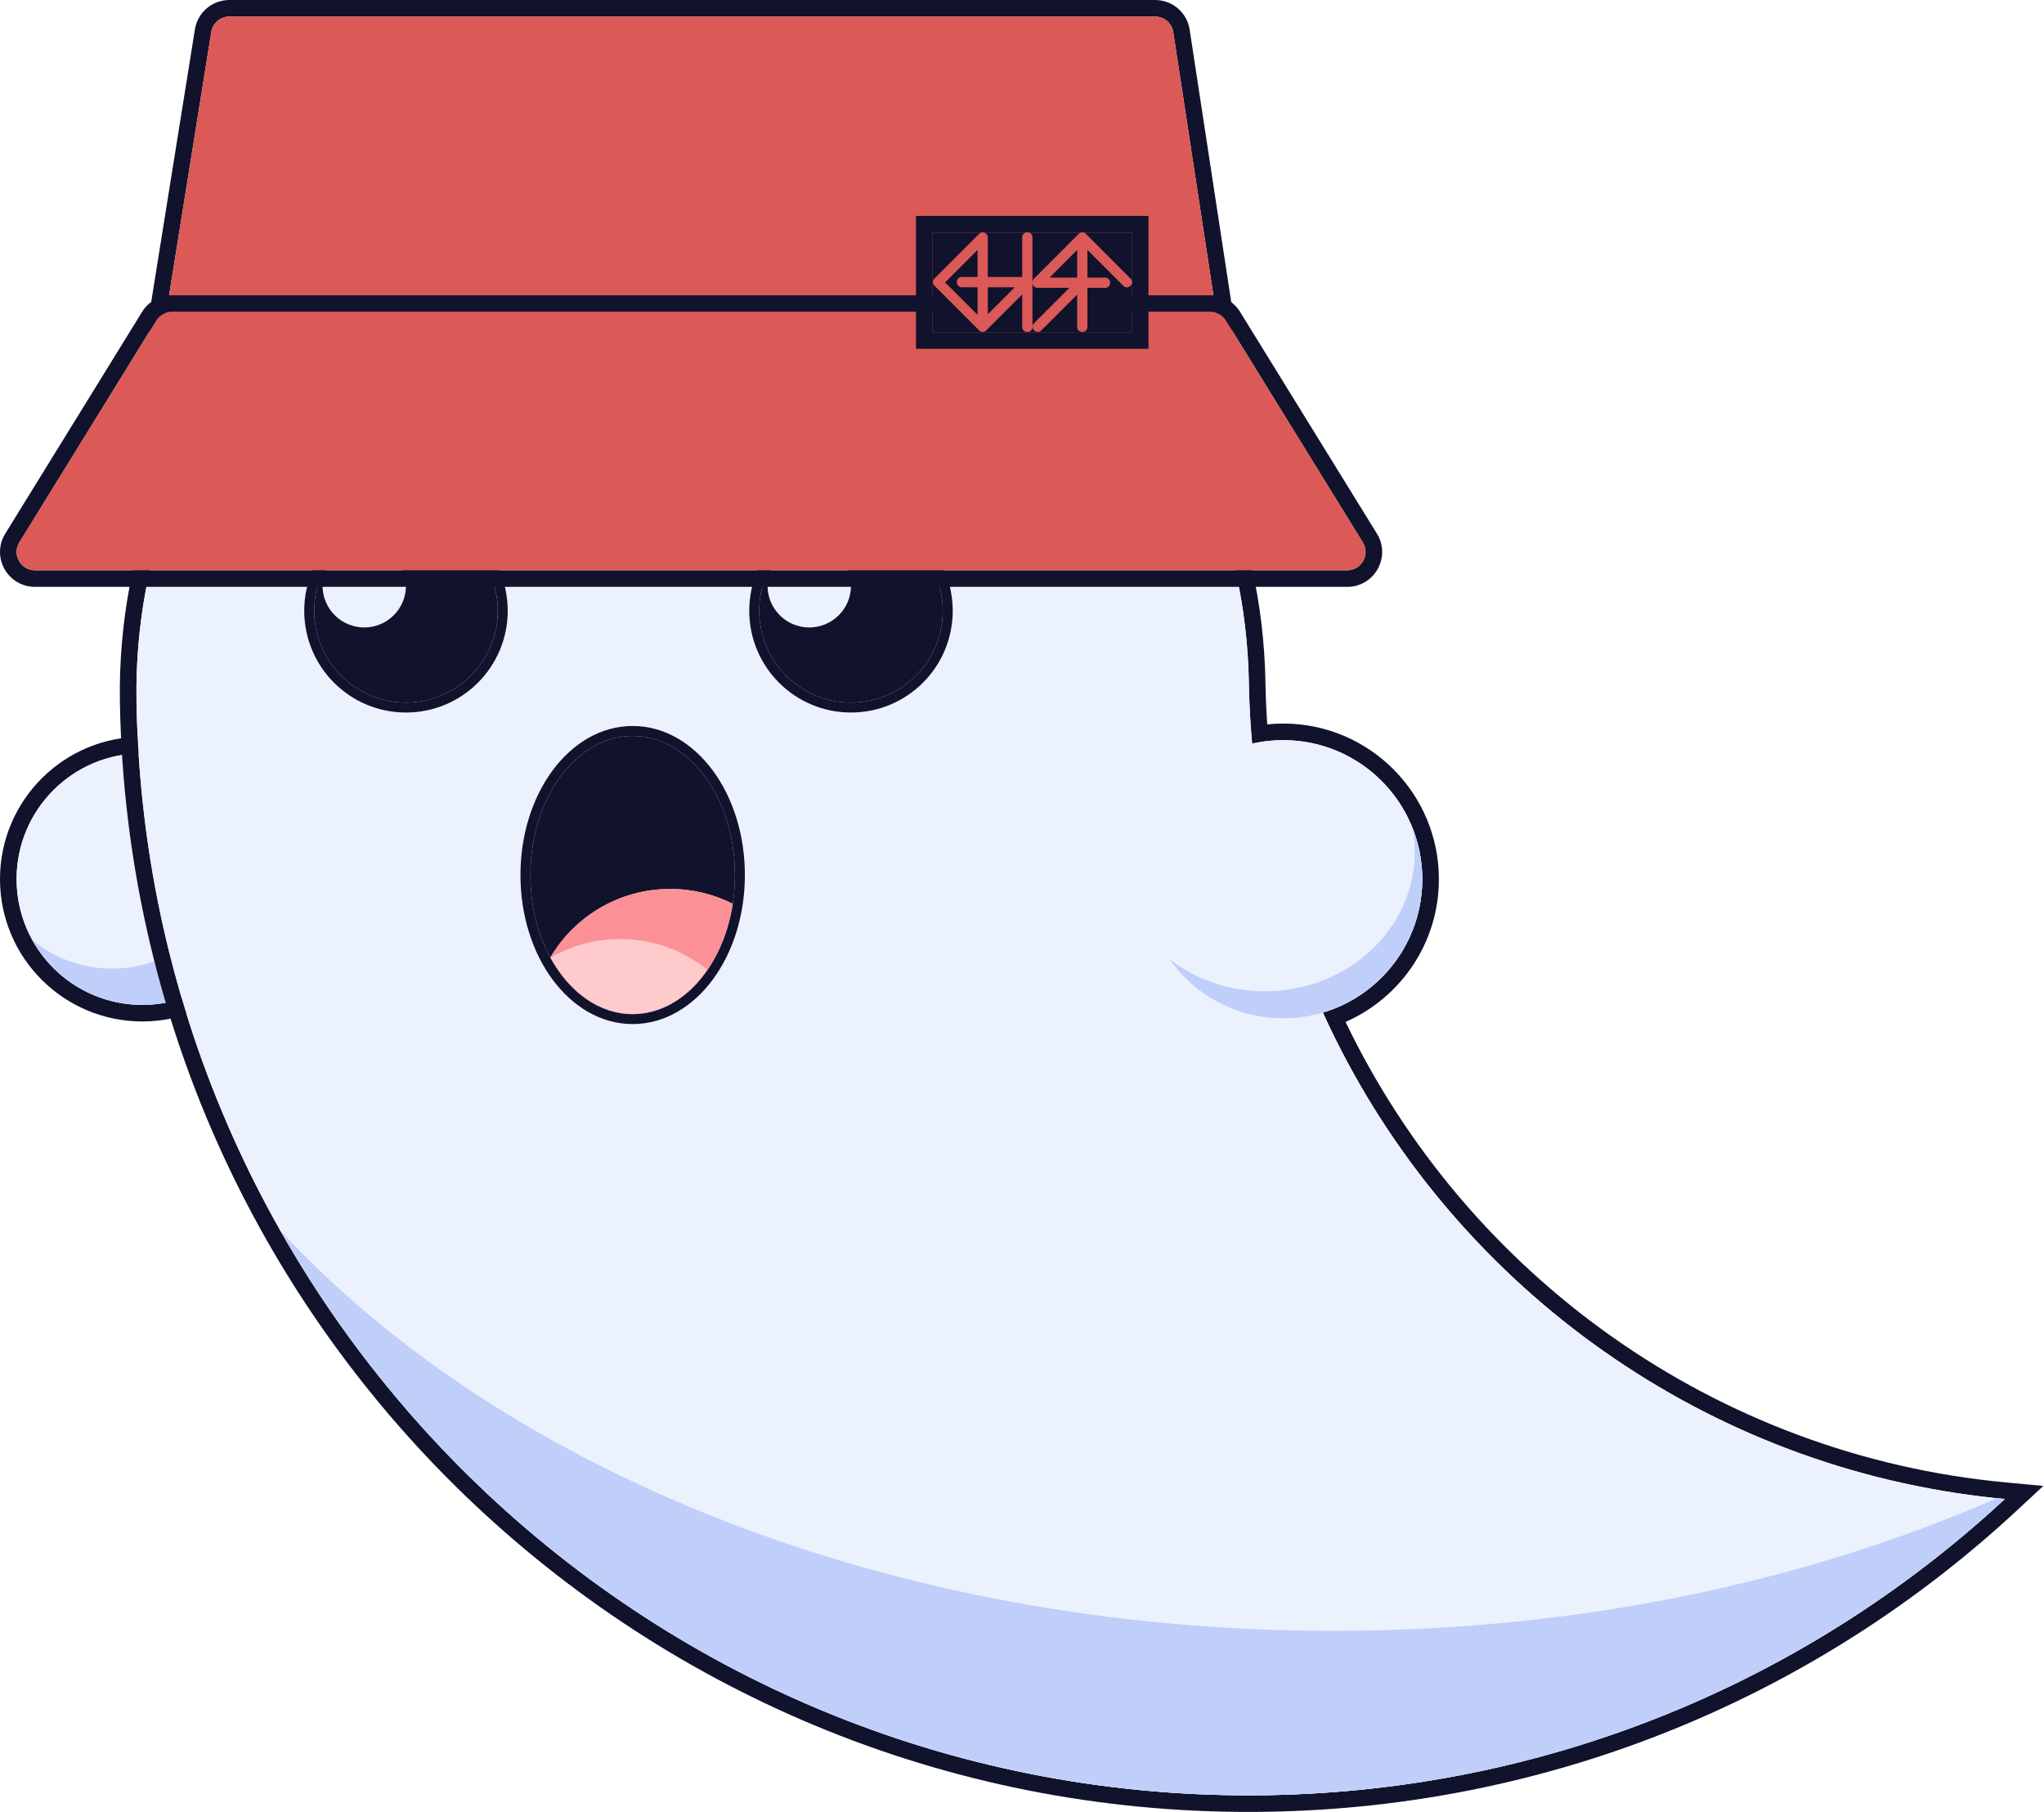
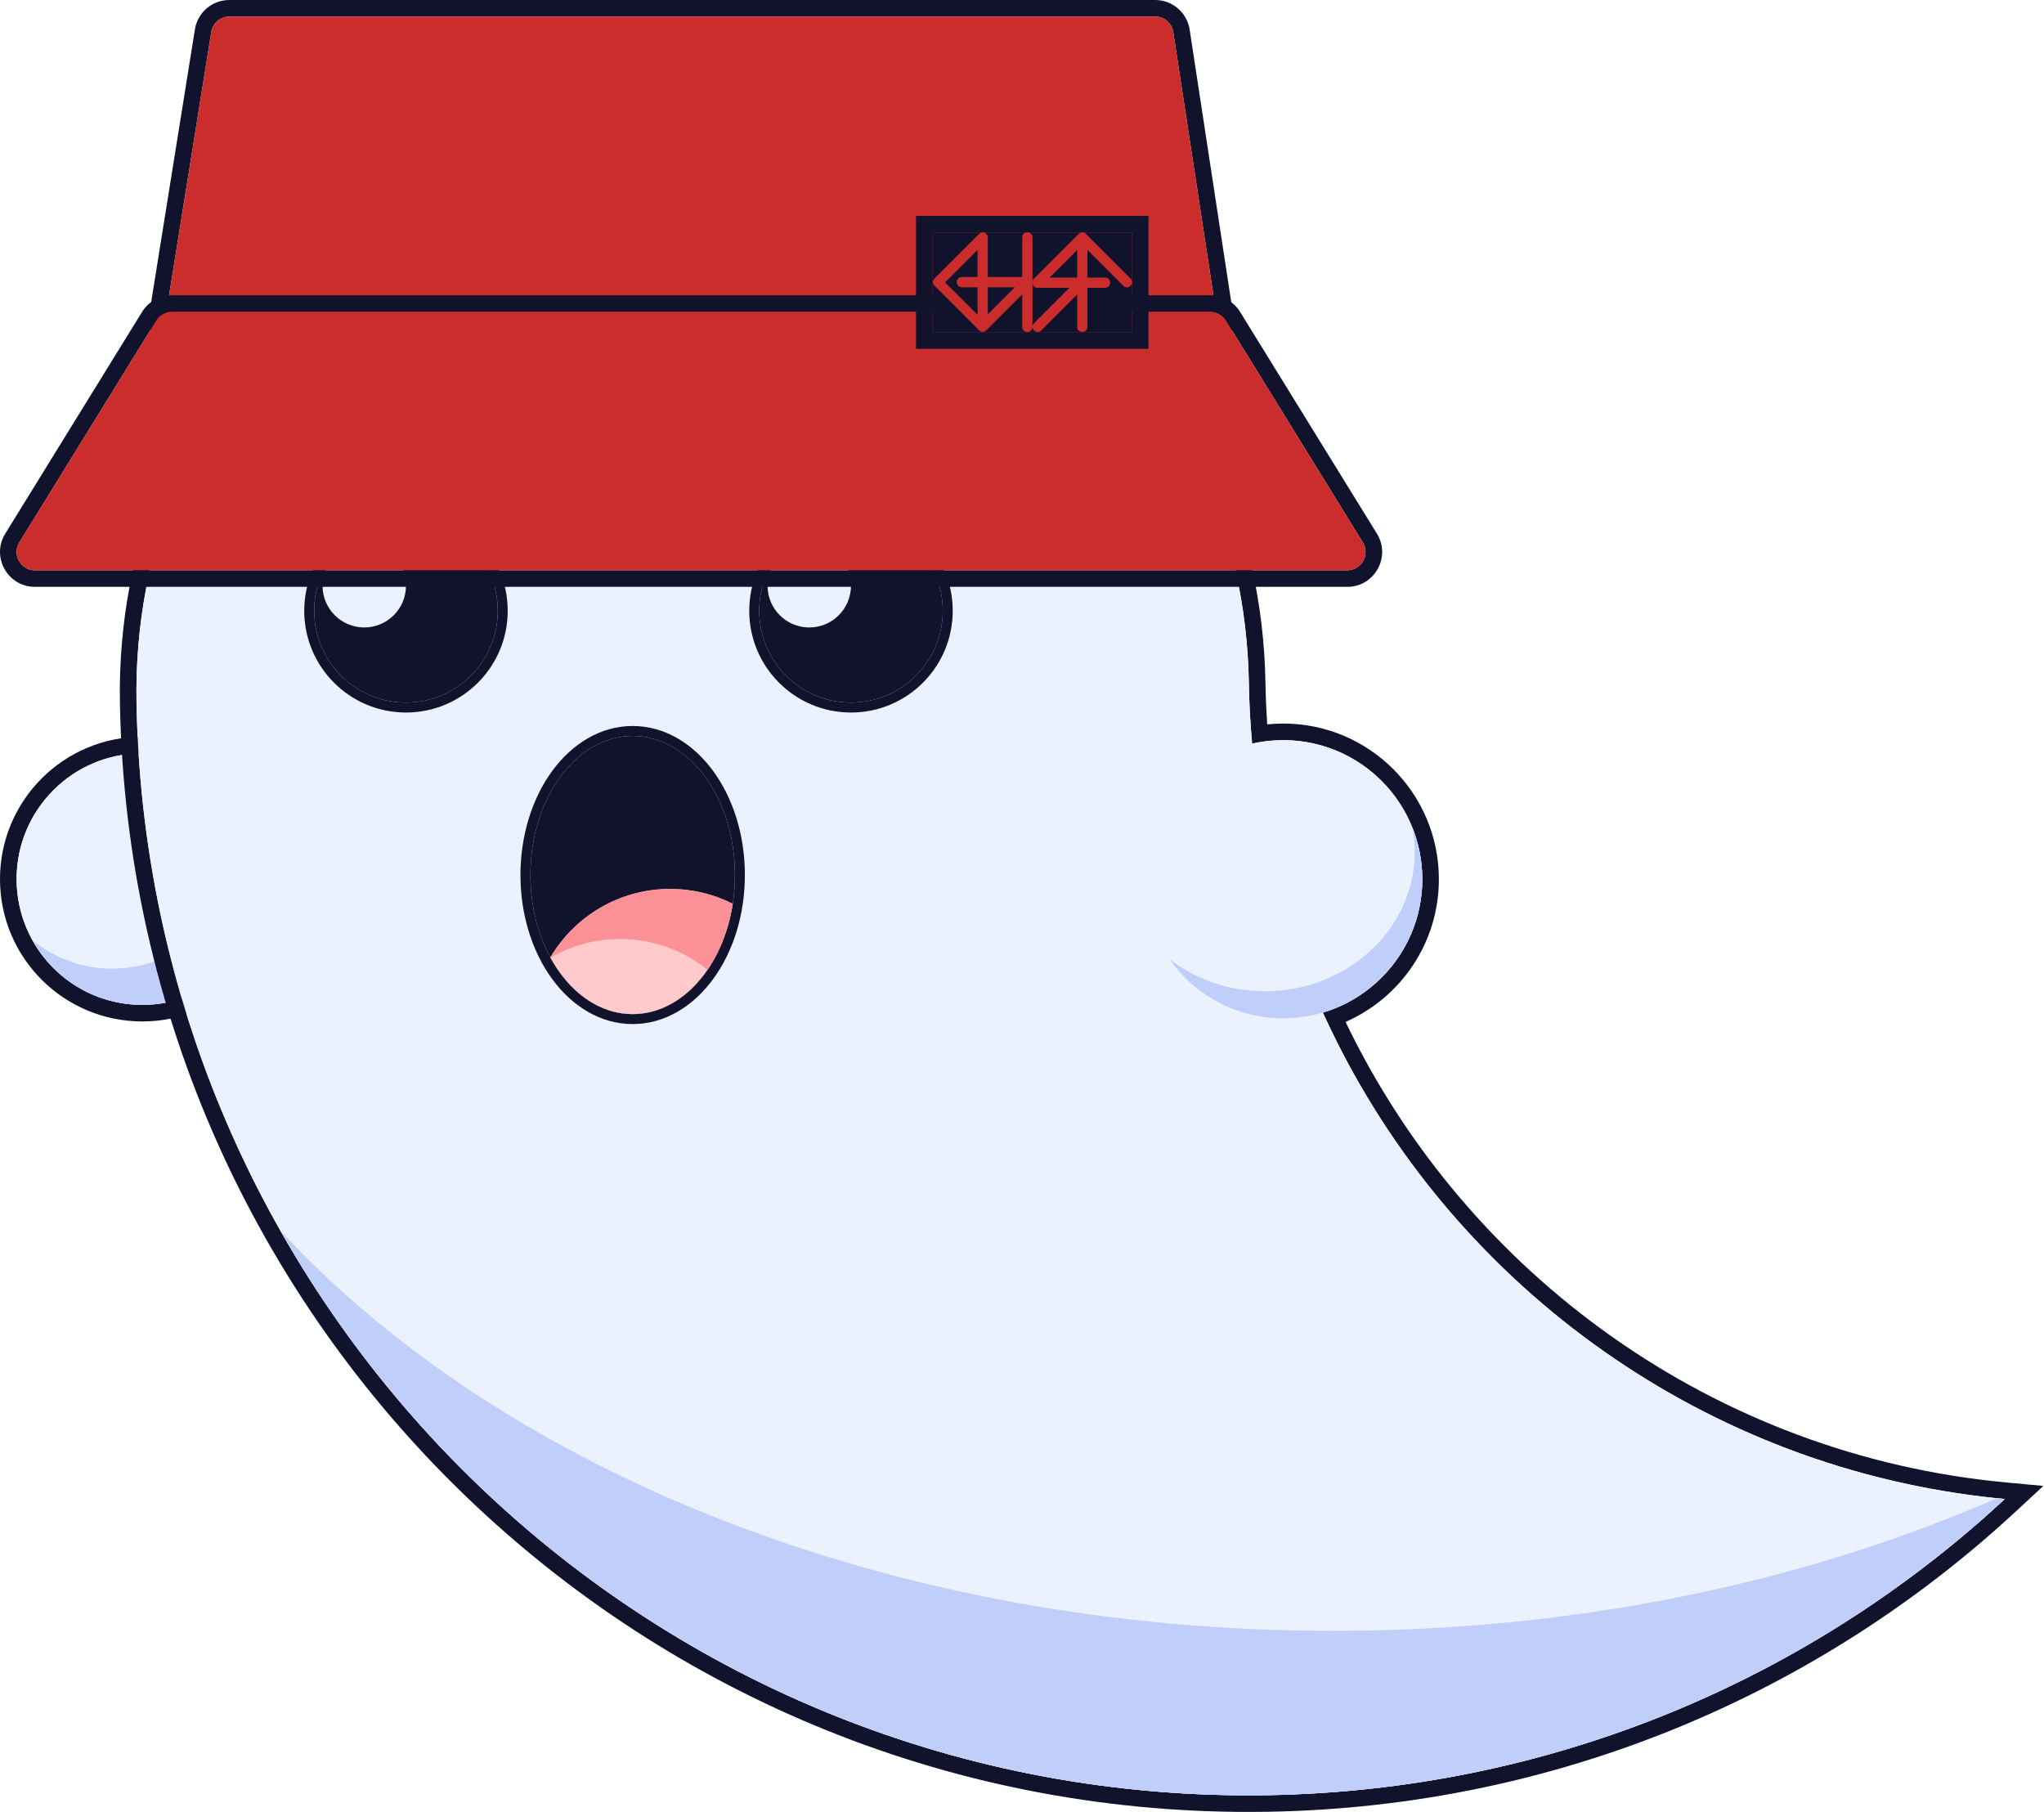
<svg xmlns="http://www.w3.org/2000/svg" width="616" height="546" viewBox="0 0 616 546" fill="none">
  <path fill-rule="evenodd" clip-rule="evenodd" d="M85.8 264.9C85.8 288.593 66.593 307.8 42.9 307.8C19.207 307.8 0 288.593 0 264.9C0 241.207 19.207 222 42.9 222C66.593 222 85.8 241.207 85.8 264.9ZM42.9 302.8C63.831 302.8 80.8 285.831 80.8 264.9C80.8 243.968 63.831 227 42.9 227C21.968 227 5 243.968 5 264.9C5 285.831 21.968 302.8 42.9 302.8Z" fill="#11122C" />
  <path d="M80.8 264.9C80.8 285.831 63.831 302.8 42.9 302.8C21.968 302.8 5 285.831 5 264.9C5 243.968 21.968 227 42.9 227C63.831 227 80.8 243.968 80.8 264.9Z" fill="#ECF1FE" />
  <path d="M33.802 291.883C54.734 291.883 71.702 274.915 71.702 253.983C71.702 247.32 69.983 241.059 66.963 235.618C75.412 242.569 80.8 253.105 80.8 264.9C80.8 285.831 63.831 302.8 42.9 302.8C28.631 302.8 16.204 294.915 9.739 283.265C16.284 288.65 24.666 291.883 33.802 291.883Z" fill="#BFCFFA" />
  <path fill-rule="evenodd" clip-rule="evenodd" d="M599.226 456.222C541.438 507.679 465.654 539.492 382.22 540.948C197.542 544.172 45.137 397.452 41.164 212.964C41.157 212.618 41.15 212.273 41.143 211.927C41.141 211.807 41.139 211.687 41.137 211.568C39.521 118.996 113.255 42.642 205.827 41.026C298.398 39.41 374.752 113.144 376.368 205.716C376.446 210.192 376.641 214.638 376.949 219.052C377.066 220.734 377.2 222.411 377.351 224.083C378.966 223.714 380.617 223.439 382.297 223.262C383.752 223.11 385.228 223.031 386.723 223.031C409.87 223.031 428.634 241.795 428.634 264.942C428.634 282.164 418.245 296.96 403.393 303.406C401.867 304.068 400.294 304.642 398.68 305.122C398.858 305.513 399.037 305.904 399.216 306.295C399.74 307.434 400.272 308.568 400.812 309.698C437.219 385.831 510.74 440.596 597.563 450.997C599.767 451.261 601.979 451.497 604.2 451.703C602.557 453.226 600.899 454.732 599.226 456.222ZM405.512 307.936C442.172 384.249 516.909 438.565 604.663 446.724L615.809 447.761L607.599 455.37C548.351 510.283 469.434 544.426 382.307 545.947C194.525 549.225 39.619 399.754 36.144 212.021C36.142 211.9 36.139 211.777 36.137 211.655M405.512 307.936C422.064 300.693 433.634 284.174 433.634 264.942C433.634 239.034 412.631 218.031 386.723 218.031C385.099 218.031 383.492 218.114 381.907 218.276C381.622 214.089 381.441 209.873 381.367 205.629C379.703 110.296 301.072 34.363 205.739 36.027C110.407 37.691 34.474 116.323 36.137 211.655" fill="#11122C" />
  <path d="M382.22 540.948C465.654 539.492 541.438 507.679 599.226 456.222C600.899 454.732 602.557 453.226 604.2 451.703C601.979 451.497 599.767 451.261 597.563 450.997C510.74 440.596 437.219 385.831 400.812 309.698C400.272 308.568 399.74 307.434 399.216 306.295C399.037 305.904 398.858 305.513 398.68 305.122C400.294 304.642 401.867 304.068 403.393 303.406C418.245 296.96 428.634 282.164 428.634 264.942C428.634 241.795 409.87 223.031 386.723 223.031C385.228 223.031 383.752 223.11 382.297 223.262C380.617 223.439 378.966 223.714 377.351 224.083C377.2 222.411 377.066 220.734 376.949 219.052C376.641 214.638 376.446 210.192 376.368 205.716C374.752 113.144 298.398 39.41 205.827 41.026C113.255 42.642 39.521 118.996 41.137 211.568C41.139 211.687 41.141 211.807 41.143 211.927C41.15 212.273 41.157 212.618 41.164 212.964C45.137 397.452 197.542 544.172 382.22 540.948Z" fill="#ECF1FE" />
  <path fill-rule="evenodd" clip-rule="evenodd" d="M381.249 298.701C406.162 298.701 426.357 279.882 426.357 256.668C426.357 254.235 426.136 251.851 425.71 249.531C427.597 254.301 428.634 259.5 428.634 264.942C428.634 288.088 409.87 306.852 386.723 306.852C372.515 306.852 359.957 299.781 352.378 288.966C360.201 295.044 370.266 298.701 381.249 298.701Z" fill="#BFCFFA" />
  <path d="M601.8 451.468C543.81 476.796 475.234 491.439 401.752 491.439C268.649 491.439 151.644 443.395 84.487 370.83C143.106 474.241 255.006 543.168 382.22 540.948C468.07 539.449 545.82 505.811 604.2 451.703C603.399 451.628 602.599 451.55 601.8 451.468Z" fill="#BFCFFA" />
  <path fill-rule="evenodd" clip-rule="evenodd" d="M287.123 184.047C287.123 200.981 273.396 214.708 256.462 214.708C239.529 214.708 225.801 200.981 225.801 184.047C225.801 167.114 239.529 153.386 256.462 153.386C273.396 153.386 287.123 167.114 287.123 184.047ZM256.462 211.708C271.739 211.708 284.123 199.324 284.123 184.047C284.123 168.771 271.739 156.386 256.462 156.386C241.185 156.386 228.801 168.771 228.801 184.047C228.801 199.324 241.185 211.708 256.462 211.708Z" fill="#11122C" />
  <path d="M284.123 184.047C284.123 199.324 271.739 211.708 256.462 211.708C241.185 211.708 228.801 199.324 228.801 184.047C228.801 168.771 241.185 156.386 256.462 156.386C271.739 156.386 284.123 168.771 284.123 184.047Z" fill="#11122C" />
  <path d="M256.462 176.503C256.462 183.447 250.833 189.076 243.889 189.076C236.945 189.076 231.316 183.447 231.316 176.503C231.316 169.559 236.945 163.93 243.889 163.93C250.833 163.93 256.462 169.559 256.462 176.503Z" fill="#ECF1FE" />
  <path fill-rule="evenodd" clip-rule="evenodd" d="M153.01 184.047C153.01 200.981 139.283 214.708 122.349 214.708C105.416 214.708 91.688 200.981 91.688 184.047C91.688 167.114 105.416 153.386 122.349 153.386C139.283 153.386 153.01 167.114 153.01 184.047ZM122.349 211.708C137.626 211.708 150.01 199.324 150.01 184.047C150.01 168.771 137.626 156.386 122.349 156.386C107.072 156.386 94.688 168.771 94.688 184.047C94.688 199.324 107.072 211.708 122.349 211.708Z" fill="#11122C" />
  <path d="M150.01 184.047C150.01 199.324 137.626 211.708 122.349 211.708C107.072 211.708 94.688 199.324 94.688 184.047C94.688 168.771 107.072 156.386 122.349 156.386C137.626 156.386 150.01 168.771 150.01 184.047Z" fill="#11122C" />
  <path d="M122.349 176.503C122.349 183.447 116.72 189.076 109.776 189.076C102.832 189.076 97.203 183.447 97.203 176.503C97.203 169.559 102.832 163.93 109.776 163.93C116.72 163.93 122.349 169.559 122.349 176.503Z" fill="#ECF1FE" />
  <path fill-rule="evenodd" clip-rule="evenodd" d="M214.875 295.089C208.883 303.238 200.359 308.587 190.667 308.587C180.976 308.587 172.452 303.238 166.46 295.089C160.467 286.938 156.851 275.823 156.851 263.677C156.851 251.531 160.467 240.415 166.46 232.265C172.452 224.115 180.976 218.767 190.667 218.767C200.359 218.767 208.883 224.115 214.875 232.265C220.868 240.415 224.484 251.531 224.484 263.677C224.484 275.823 220.868 286.938 214.875 295.089ZM190.667 305.587C207.687 305.587 221.484 286.823 221.484 263.677C221.484 240.53 207.687 221.767 190.667 221.767C173.648 221.767 159.851 240.53 159.851 263.677C159.851 286.823 173.648 305.587 190.667 305.587Z" fill="#11122C" />
  <path d="M221.484 263.677C221.484 286.823 207.687 305.587 190.667 305.587C173.648 305.587 159.851 286.823 159.851 263.677C159.851 240.53 173.648 221.767 190.667 221.767C207.687 221.767 221.484 240.53 221.484 263.677Z" fill="#11122C" />
  <path d="M165.849 288.525C173.137 276.163 186.589 267.868 201.979 267.868C208.757 267.868 215.16 269.477 220.826 272.335C217.893 291.327 205.505 305.587 190.667 305.587C180.487 305.587 171.46 298.874 165.849 288.525Z" fill="#FECACC" />
  <path d="M201.979 267.868C186.589 267.868 173.137 276.163 165.849 288.525C165.861 288.547 165.873 288.57 165.885 288.592C172.061 285.008 179.236 282.956 186.891 282.956C196.861 282.956 206.017 286.437 213.212 292.25C216.964 286.776 219.652 279.934 220.826 272.335C215.16 269.477 208.757 267.868 201.979 267.868Z" fill="#FB9197" />
  <path fill-rule="evenodd" clip-rule="evenodd" d="M69.118 0H348.133C353.326 0 357.741 3.792 358.525 8.926L371.672 95.039C372.643 101.403 367.718 107.138 361.28 107.138H55.314C48.844 107.138 43.91 101.35 44.934 94.962L58.739 8.848C59.556 3.75 63.955 0 69.118 0ZM69.118 5C66.411 5 64.104 6.966 63.676 9.64L49.871 95.753C49.334 99.103 51.922 102.138 55.314 102.138H361.28C364.656 102.138 367.238 99.131 366.729 95.794L353.582 9.68C353.171 6.988 350.856 5 348.133 5H69.118Z" fill="#11122C" />
-   <path d="M63.676 9.64C64.104 6.966 66.411 5 69.118 5H348.133C350.856 5 353.171 6.988 353.582 9.68L366.729 95.794C367.238 99.131 364.656 102.138 361.28 102.138H55.314C51.922 102.138 49.334 99.103 49.871 95.753L63.676 9.64Z" fill="#DB5957" />
+   <path d="M63.676 9.64C64.104 6.966 66.411 5 69.118 5H348.133C350.856 5 353.171 6.988 353.582 9.68L366.729 95.794C367.238 99.131 364.656 102.138 361.28 102.138H55.314C51.922 102.138 49.334 99.103 49.871 95.753L63.676 9.64Z" fill="#CA2D2B" />
  <path fill-rule="evenodd" clip-rule="evenodd" d="M51.775 88.981H364.77C368.416 88.981 371.801 90.87 373.716 93.973L414.962 160.807C419.284 167.81 414.246 176.84 406.016 176.84H10.529C2.299 176.84 -2.739 167.81 1.583 160.807L42.829 93.973C44.744 90.87 48.129 88.981 51.775 88.981ZM51.775 93.981C49.863 93.981 48.088 94.972 47.084 96.599L5.838 163.433C3.572 167.105 6.213 171.84 10.529 171.84H406.016C410.332 171.84 412.974 167.105 410.707 163.433L369.461 96.599C368.457 94.972 366.682 93.981 364.77 93.981H51.775Z" fill="#11122C" />
-   <path d="M47.084 96.599C48.088 94.972 49.863 93.981 51.775 93.981H364.77C366.682 93.981 368.457 94.972 369.461 96.599L410.707 163.433C412.974 167.105 410.332 171.84 406.016 171.84H10.529C6.213 171.84 3.572 167.105 5.838 163.433L47.084 96.599Z" fill="#DB5957" />
+   <path d="M47.084 96.599C48.088 94.972 49.863 93.981 51.775 93.981H364.77C366.682 93.981 368.457 94.972 369.461 96.599L410.707 163.433C412.974 167.105 410.332 171.84 406.016 171.84H10.529C6.213 171.84 3.572 167.105 5.838 163.433L47.084 96.599Z" fill="#CA2D2B" />
  <path fill-rule="evenodd" clip-rule="evenodd" d="M276.054 65.075H346.117V105.107H276.054V65.075ZM281.054 70.075V100.107H341.117V70.075H281.054Z" fill="#11122C" />
  <path d="M281.054 70.075H341.117V100.107H281.054V70.075Z" fill="#11122C" />
-   <path fill-rule="evenodd" clip-rule="evenodd" d="M327.714 83.642V75.302L338.565 86.16C339.14 86.735 340.072 86.735 340.647 86.16L340.751 86.056C341.326 85.481 341.326 84.548 340.751 83.973L327.219 70.431C326.716 69.928 325.939 69.865 325.368 70.243C325.286 70.297 325.209 70.36 325.137 70.431L325.033 70.536L325.031 70.538L311.604 83.973C311.381 84.196 311.245 84.473 311.195 84.762C311.167 84.875 311.152 84.993 311.152 85.115V85.262C311.152 86.076 311.811 86.735 312.624 86.735H322.272L311.605 97.41C311.03 97.985 311.03 98.918 311.605 99.493L311.709 99.597C312.284 100.172 313.216 100.172 313.791 99.597L324.622 88.758V98.557C324.622 99.371 325.281 100.03 326.094 100.03H326.242C327.055 100.03 327.714 99.371 327.714 98.557V86.735H333.087C333.9 86.735 334.559 86.076 334.559 85.262V85.115C334.559 84.302 333.9 83.642 333.087 83.642H327.714ZM316.307 83.642H324.622V75.321L316.307 83.642Z" fill="#DB5957" />
-   <path fill-rule="evenodd" clip-rule="evenodd" d="M308.069 71.472C308.069 70.659 308.728 70 309.54 70H309.688C310.5 70 311.159 70.659 311.159 71.472V85.567L311.182 85.59L311.159 85.614V98.558C311.159 99.371 310.5 100.03 309.688 100.03H309.54C308.728 100.03 308.069 99.371 308.069 98.558V88.705L297.191 99.588C296.616 100.163 295.684 100.163 295.11 99.588L281.583 86.056C281.511 85.984 281.449 85.907 281.395 85.825C281.232 85.579 281.152 85.295 281.152 85.011C281.153 84.918 281.162 84.826 281.179 84.734C281.233 84.456 281.368 84.19 281.583 83.974L295.11 70.442C295.684 69.868 296.616 69.868 297.191 70.442L297.295 70.546C297.506 70.757 297.639 71.017 297.695 71.288V83.469H308.069V71.472ZM294.605 83.469H289.823C289.01 83.469 288.351 84.128 288.351 84.941V85.089C288.351 85.902 289.01 86.561 289.823 86.561H294.605V94.872L284.832 85.096L294.605 75.319V83.469ZM297.695 94.711V86.561H305.842L297.695 94.711Z" fill="#DB5957" />
+   <path fill-rule="evenodd" clip-rule="evenodd" d="M327.714 83.642V75.302L338.565 86.16C339.14 86.735 340.072 86.735 340.647 86.16L340.751 86.056C341.326 85.481 341.326 84.548 340.751 83.973L327.219 70.431C326.716 69.928 325.939 69.865 325.368 70.243C325.286 70.297 325.209 70.36 325.137 70.431L325.033 70.536L325.031 70.538L311.604 83.973C311.381 84.196 311.245 84.473 311.195 84.762C311.167 84.875 311.152 84.993 311.152 85.115V85.262C311.152 86.076 311.811 86.735 312.624 86.735H322.272L311.605 97.41C311.03 97.985 311.03 98.918 311.605 99.493L311.709 99.597C312.284 100.172 313.216 100.172 313.791 99.597L324.622 88.758V98.557C324.622 99.371 325.281 100.03 326.094 100.03H326.242C327.055 100.03 327.714 99.371 327.714 98.557V86.735H333.087C333.9 86.735 334.559 86.076 334.559 85.262V85.115C334.559 84.302 333.9 83.642 333.087 83.642H327.714ZM316.307 83.642H324.622V75.321L316.307 83.642Z" fill="#CA2D2B" />
+   <path fill-rule="evenodd" clip-rule="evenodd" d="M308.069 71.472C308.069 70.659 308.728 70 309.54 70H309.688C310.5 70 311.159 70.659 311.159 71.472V85.567L311.182 85.59L311.159 85.614V98.558C311.159 99.371 310.5 100.03 309.688 100.03H309.54C308.728 100.03 308.069 99.371 308.069 98.558V88.705L297.191 99.588C296.616 100.163 295.684 100.163 295.11 99.588L281.583 86.056C281.511 85.984 281.449 85.907 281.395 85.825C281.232 85.579 281.152 85.295 281.152 85.011C281.153 84.918 281.162 84.826 281.179 84.734C281.233 84.456 281.368 84.19 281.583 83.974L295.11 70.442C295.684 69.868 296.616 69.868 297.191 70.442L297.295 70.546C297.506 70.757 297.639 71.017 297.695 71.288V83.469H308.069V71.472ZM294.605 83.469H289.823C289.01 83.469 288.351 84.128 288.351 84.941V85.089C288.351 85.902 289.01 86.561 289.823 86.561H294.605V94.872L284.832 85.096L294.605 75.319V83.469ZM297.695 94.711V86.561H305.842L297.695 94.711Z" fill="#CA2D2B" />
</svg>
